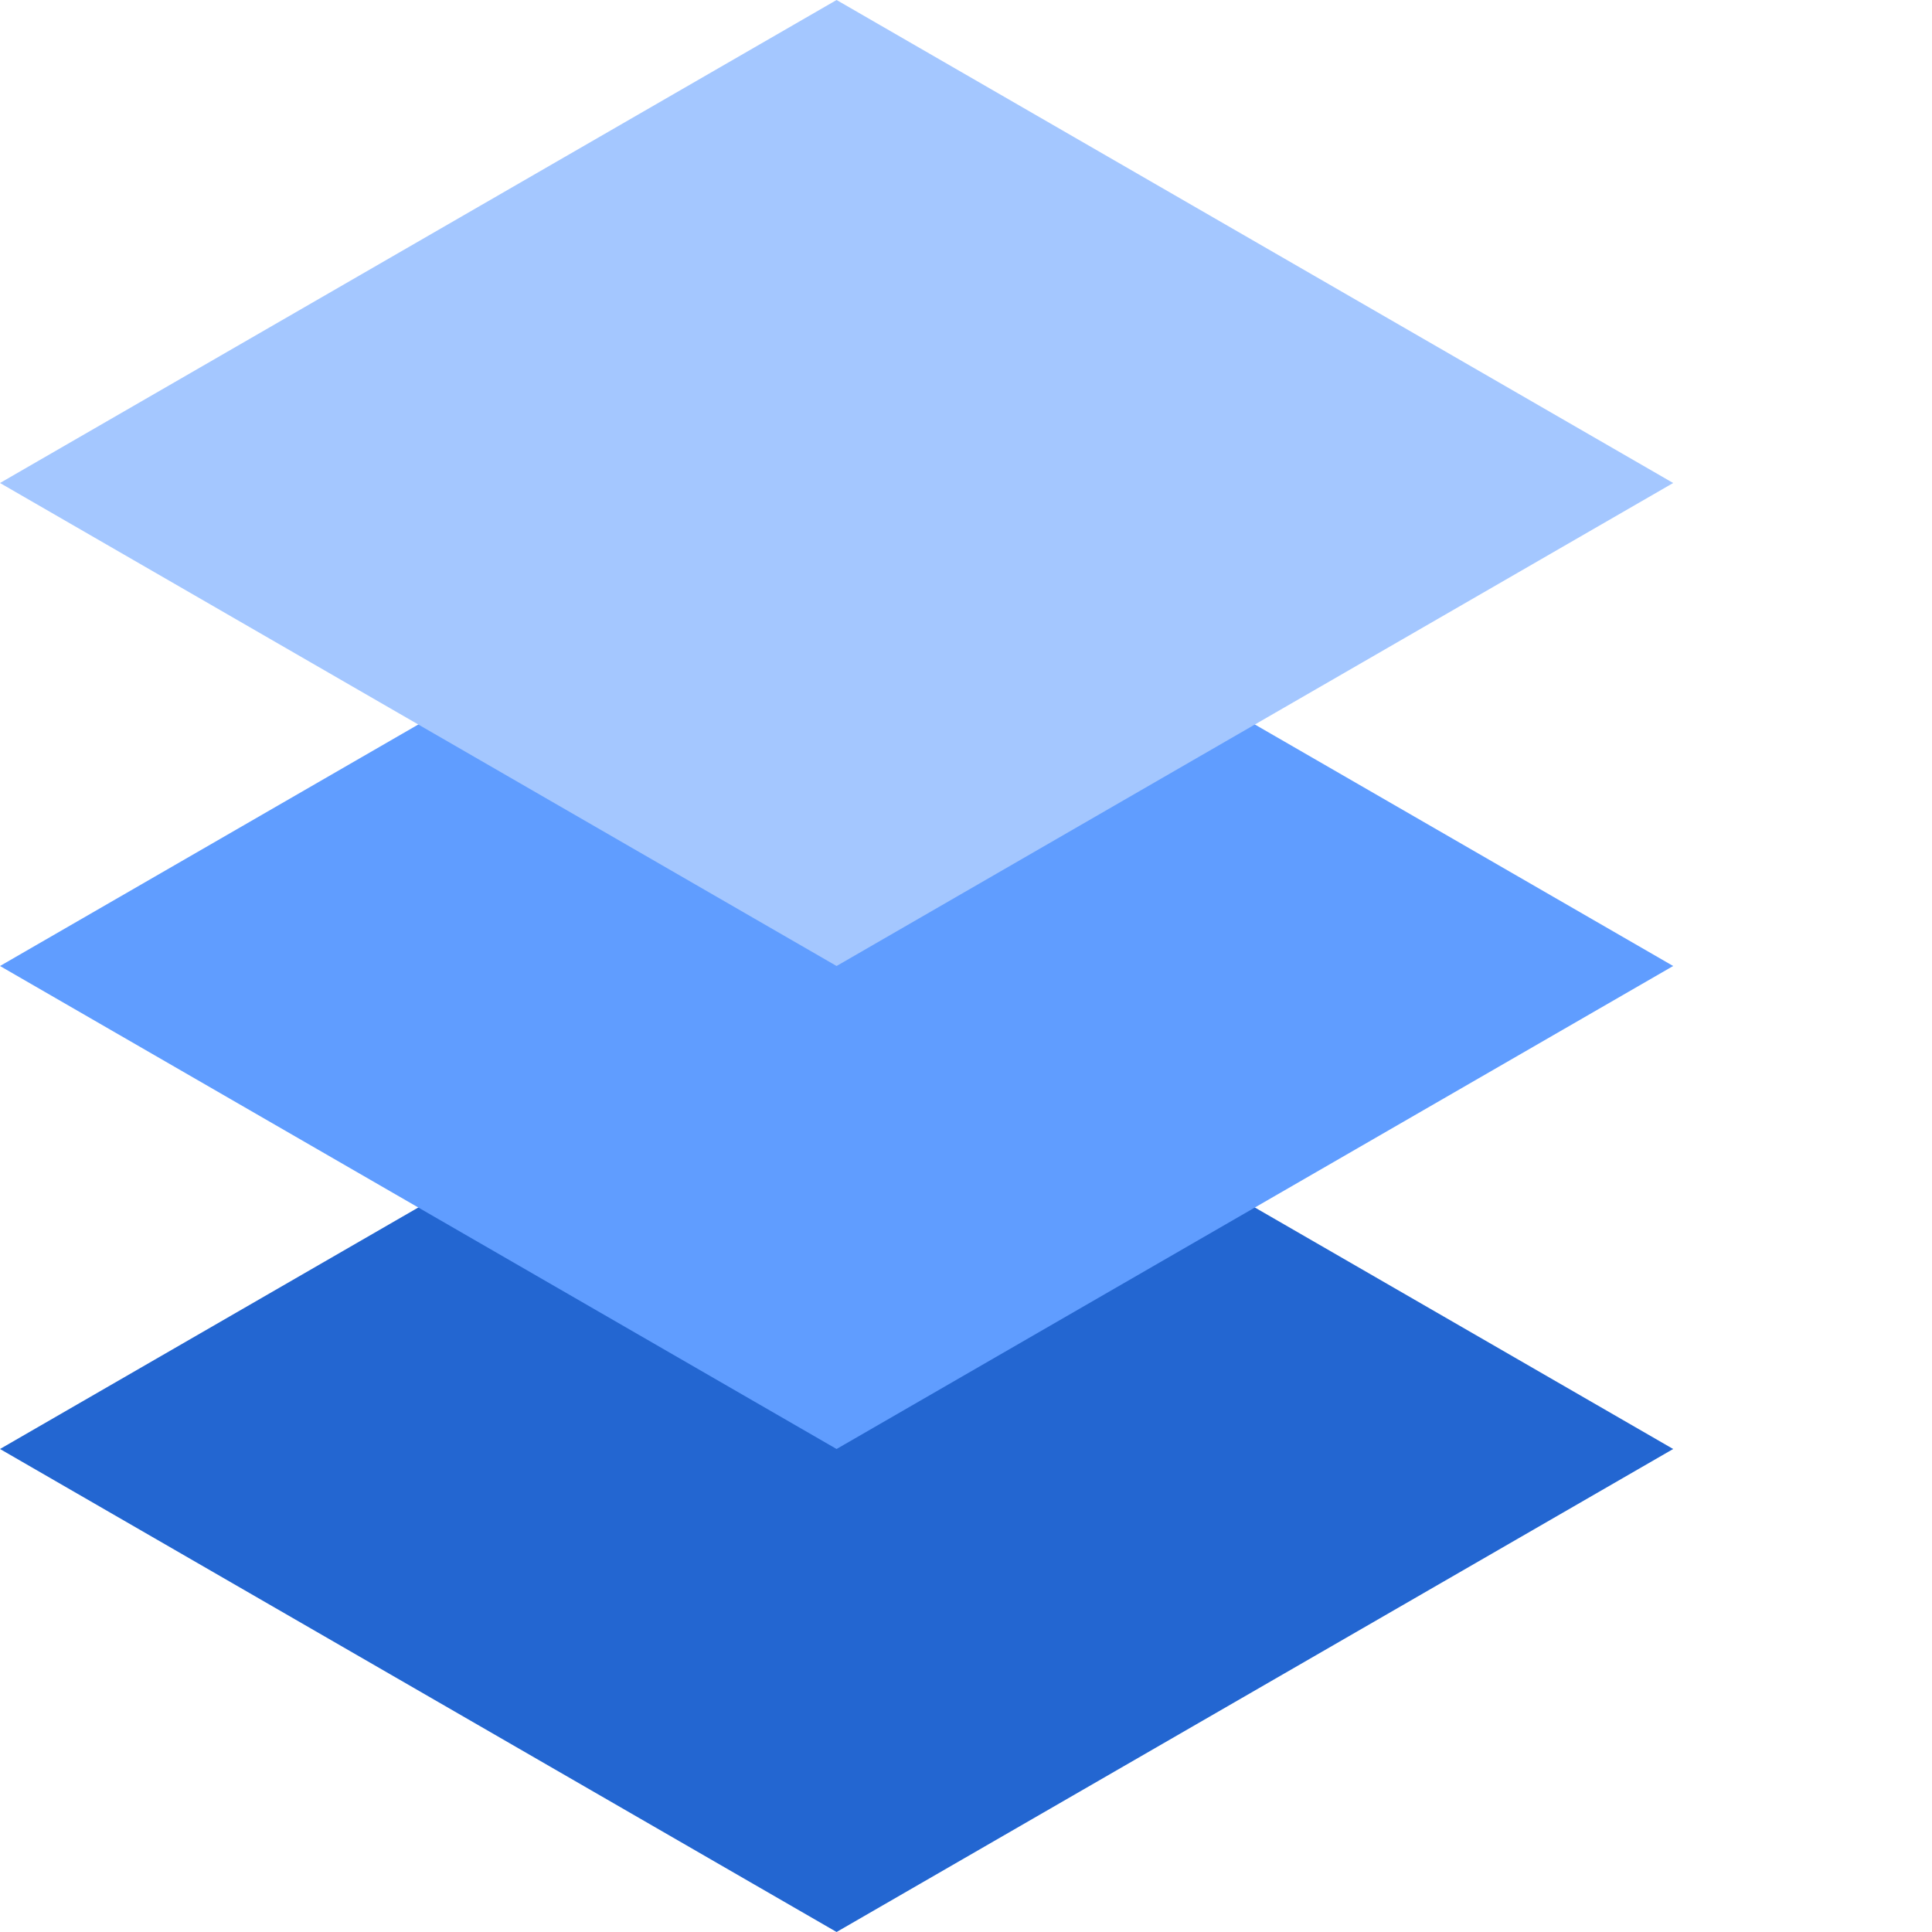
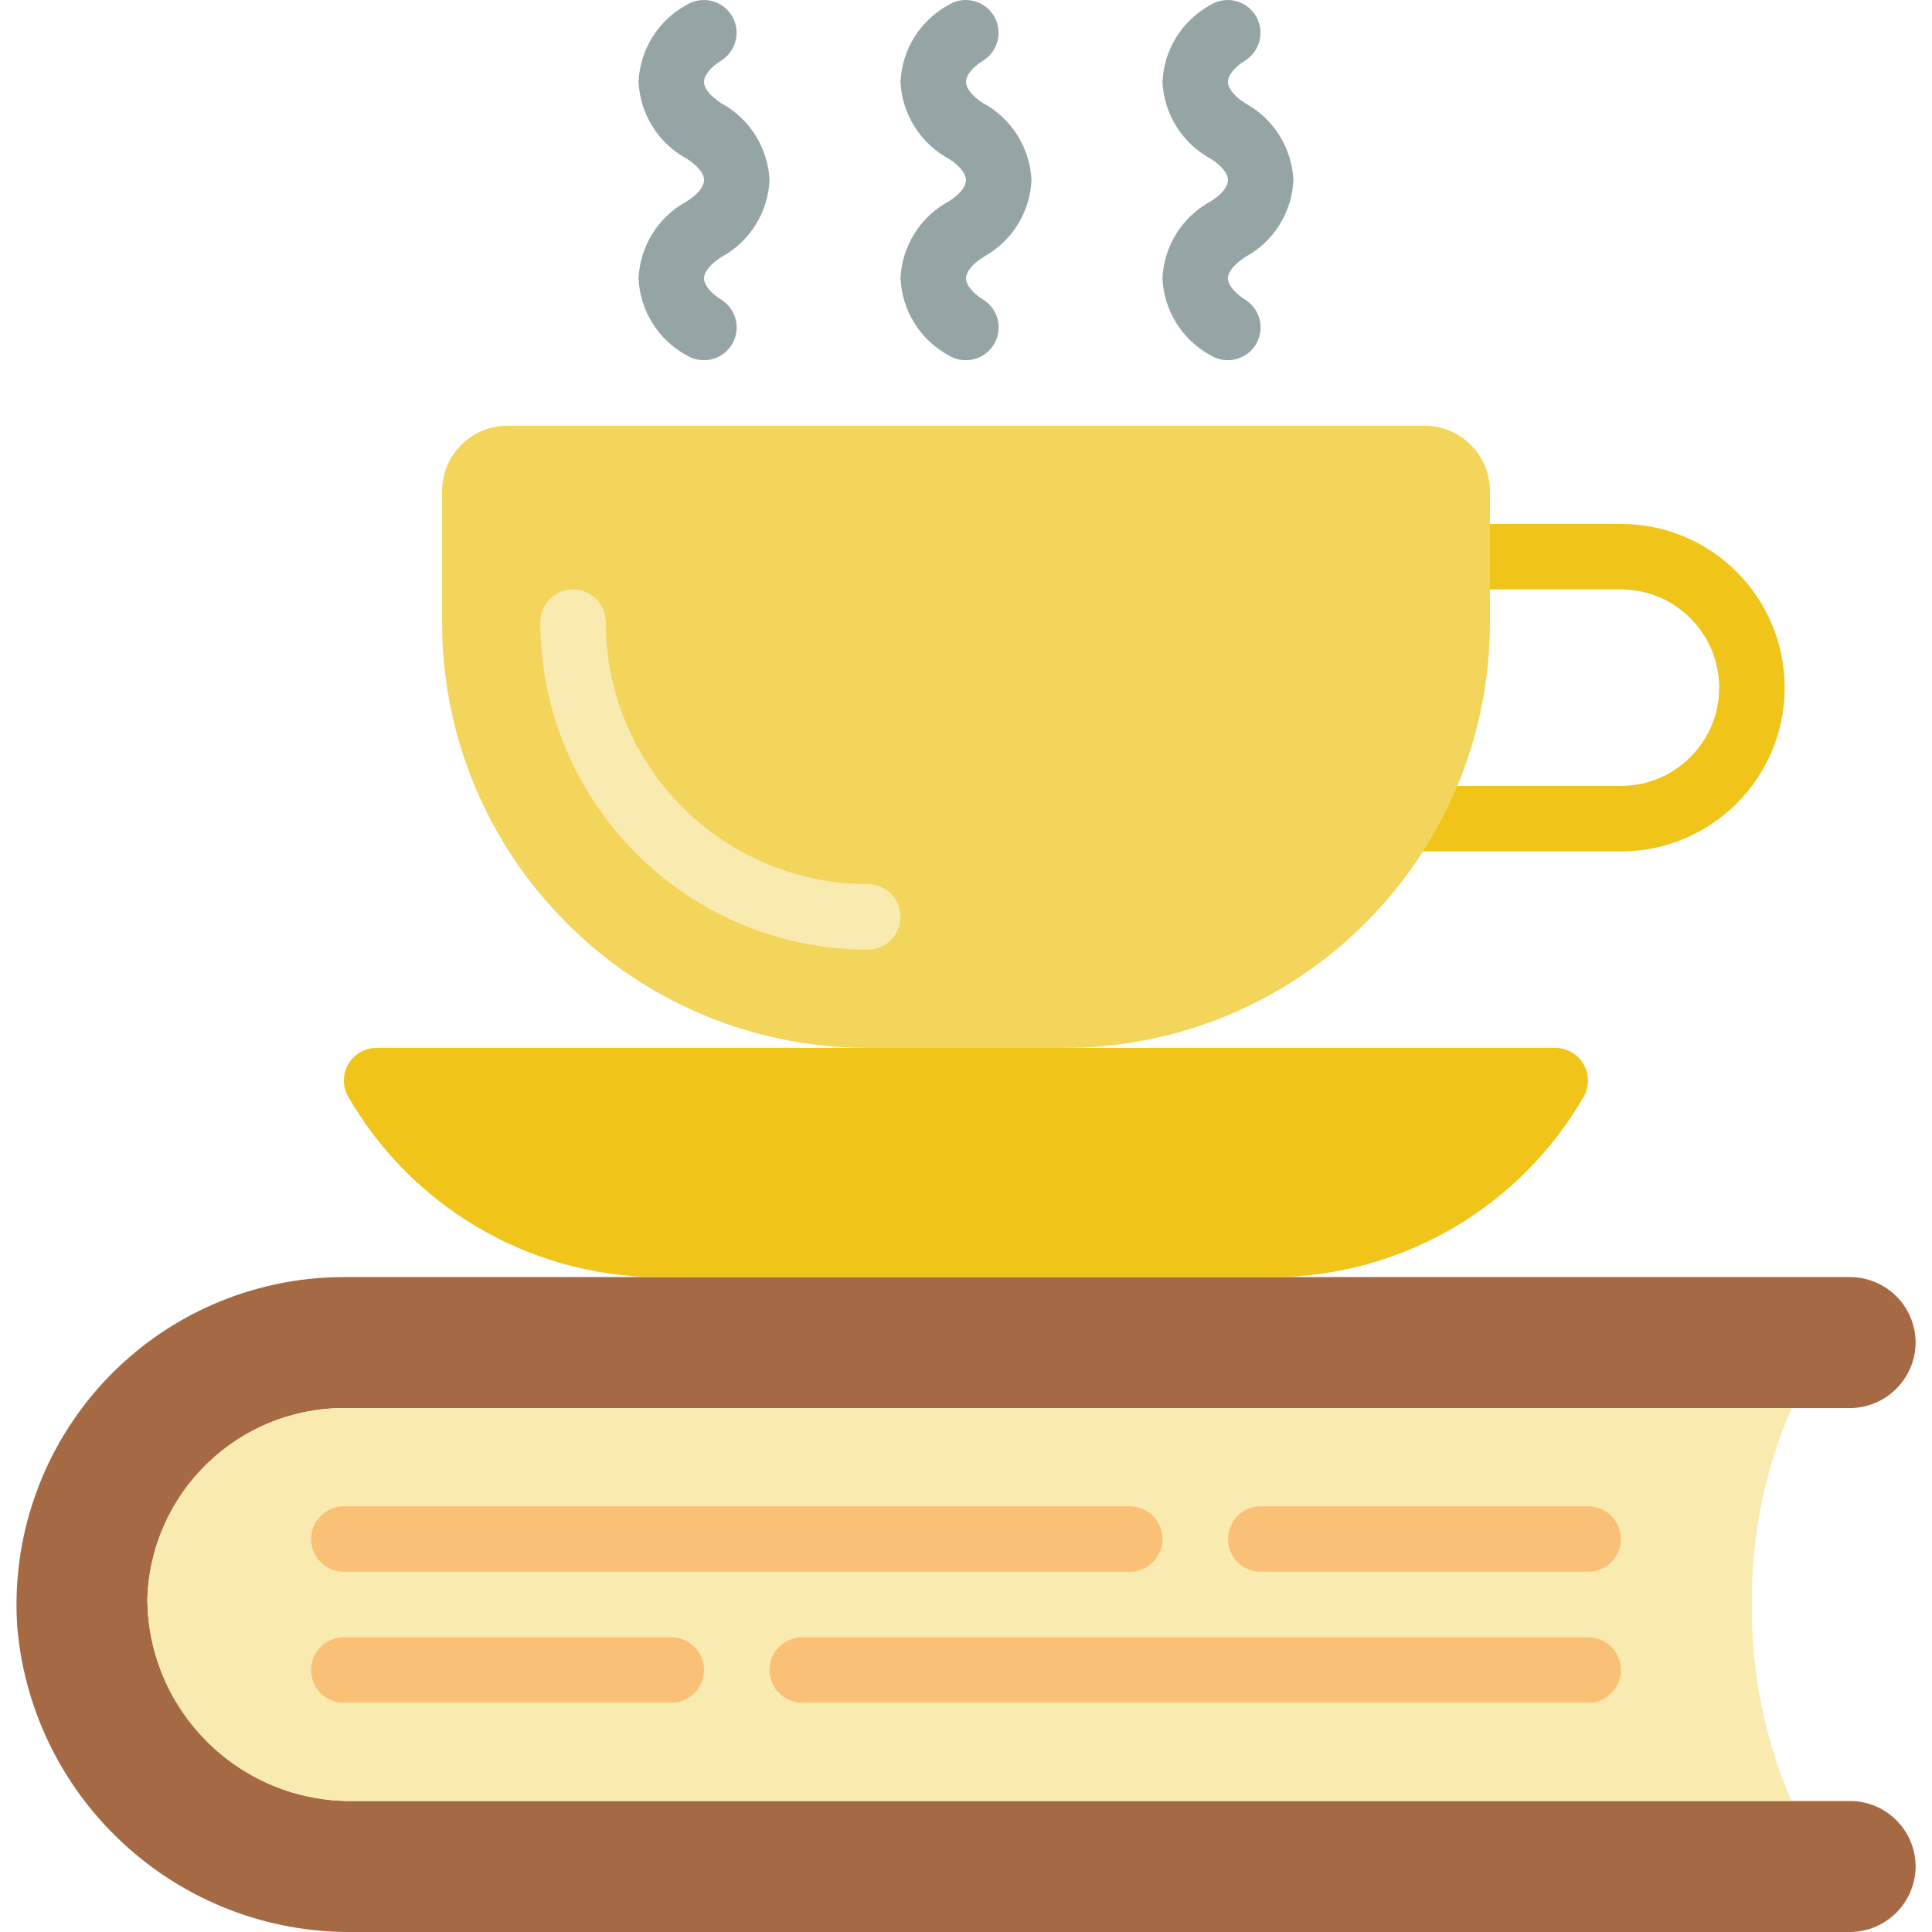
- <svg xmlns="http://www.w3.org/2000/svg" version="1.1" width="256" height="256" viewbox="0 0 949 256">
-   <path fill="#2366d1" d="M110.851 128L221.703 192L110.851 256L0 192Z" />
-   <path fill="#609dff" d="M110.851 64L221.703 128L110.851 192L0 128Z" />
-   <path fill="#a4c7ff" d="M110.851 0L221.703 64L110.851 128L0 64Z" />
+ <svg xmlns="http://www.w3.org/2000/svg" height="512" viewBox="0 0 58 59" width="512">
+   <g id="Page-1" fill="none" fill-rule="evenodd">
+     <g id="021---Coffee-Book" fill-rule="nonzero">
+       <path id="Shape" d="m49 26h-6.47c-.552 0-1-.448-1-1s.448-1 1-1h6.47c1.657 0 3-1.343 3-3s-1.343-3-3-3h-5c-.552 0-1-.448-1-1s.448-1 1-1h5c2.761 0 5 2.239 5 5s-2.239 5-5 5z" fill="#f0c419" />
+       <path id="Shape" d="m58 57c-.008 1.101-.899 1.992-2 2h-45.69c-5.325.068-9.804-3.976-10.28-9.28-.2-2.769.761-5.497 2.651-7.53 1.891-2.033 4.542-3.189 7.319-3.19h46c1.103.003 1.997.897 2 2-.008 1.101-.899 1.992-2 2h-46c-3.249.006-5.907 2.592-6 5.84.026 3.426 2.824 6.183 6.25 6.16h45.75c1.103.003 1.997.897 2 2z" fill="#a56a43" />
+       <path id="Shape" d="m53 49c-.024 2.063.389 4.107 1.21 6h-43.96c-3.426.023-6.224-2.734-6.25-6.16.093-3.248 2.751-5.834 6-5.84h44.21c-.821 1.893-1.234 3.937-1.21 6z" fill="#f9eab0" />
+       <g fill="#fac176">
+         <path id="Shape" d="m34 48h-24c-.552 0-1-.448-1-1s.448-1 1-1h24c.552 0 1 .448 1 1s-.448 1-1 1z" />
+         <path id="Shape" d="m48 48h-10c-.552 0-1-.448-1-1s.448-1 1-1h10c.552 0 1 .448 1 1s-.448 1-1 1z" />
+         <path id="Shape" d="m48 52h-24c-.552 0-1-.448-1-1s.448-1 1-1h24c.552 0 1 .448 1 1s-.448 1-1 1z" />
+         <path id="Shape" d="m20 52h-10c-.552 0-1-.448-1-1s.448-1 1-1h10c.552 0 1 .448 1 1s-.448 1-1 1z" />
+       </g>
+       <path id="Shape" d="m15 13h28c1.105 0 2 .895 2 2v4c0 7.18-5.82 13-13 13h-6c-7.18 0-13-5.82-13-13v-4c0-1.105.895-2 2-2z" fill="#f3d55b" />
+       <path id="Shape" d="m26 29c-5.52-.006-9.994-4.48-10-10 0-.552.448-1 1-1s1 .448 1 1c.005 4.416 3.584 7.995 8 8 .552 0 1 .448 1 1s-.448 1-1 1z" fill="#f9eab0" />
+       <path id="Shape" d="m20.992 11c-.187-0-.37-.053-.529-.152-.865-.473-1.42-1.363-1.463-2.348.044-.984.599-1.873 1.463-2.345.342-.211.537-.455.537-.655s-.2-.444-.522-.649c-.87-.471-1.431-1.363-1.478-2.351.043-.985.598-1.875 1.463-2.348.304-.189.685-.202 1.001-.034.316.168.518.492.529.85.012.358-.168.694-.471.884-.322.201-.522.448-.522.648s.2.444.522.649c.87.471 1.431 1.363 1.478 2.351-.044.984-.599 1.873-1.463 2.345-.337.214-.537.455-.537.655s.2.444.522.649c.381.235.56.696.436 1.126-.123.431-.518.727-.966.725z" fill="#95a5a5" />
+       <path id="Shape" d="m36.992 11c-.187-0-.37-.053-.529-.152-.865-.473-1.42-1.363-1.463-2.348.044-.984.599-1.873 1.463-2.345.342-.211.537-.455.537-.655s-.2-.444-.522-.649c-.87-.471-1.431-1.363-1.478-2.351.043-.985.598-1.875 1.463-2.348.469-.292 1.087-.149 1.379.321s.149 1.087-.321 1.379c-.322.201-.522.448-.522.648s.2.444.522.649c.87.471 1.431 1.363 1.478 2.351-.044.984-.599 1.873-1.463 2.345-.337.214-.537.455-.537.655s.2.444.522.649c.381.235.56.696.436 1.126-.123.431-.518.727-.966.725z" fill="#95a5a5" />
+       <path id="Shape" d="m28.992 11c-.187-0-.37-.053-.529-.152-.865-.473-1.42-1.363-1.463-2.348.044-.984.599-1.873 1.463-2.345.342-.211.537-.455.537-.655s-.2-.444-.522-.649c-.87-.471-1.431-1.363-1.478-2.351.043-.985.598-1.875 1.463-2.348.304-.189.685-.202 1.001-.034.316.168.518.492.529.85.012.358-.168.694-.471.884-.322.201-.522.448-.522.648s.2.444.522.649c.87.471 1.431 1.363 1.478 2.351-.044.984-.599 1.873-1.463 2.345-.337.214-.537.455-.537.655s.2.444.522.649c.381.235.56.696.436 1.126-.123.431-.518.727-.966.725z" fill="#95a5a5" />
+       <path id="Shape" d="m29 39h9c4.068.116 7.87-2.018 9.888-5.553.155-.311.138-.68-.045-.975-.184-.295-.507-.474-.855-.472h-35.98c-.348-.002-.671.177-.855.472-.184.295-.201.664-.045.975 2.019 3.536 5.822 5.671 9.892 5.553z" fill="#f0c419" />
+     </g>
+   </g>
</svg>
